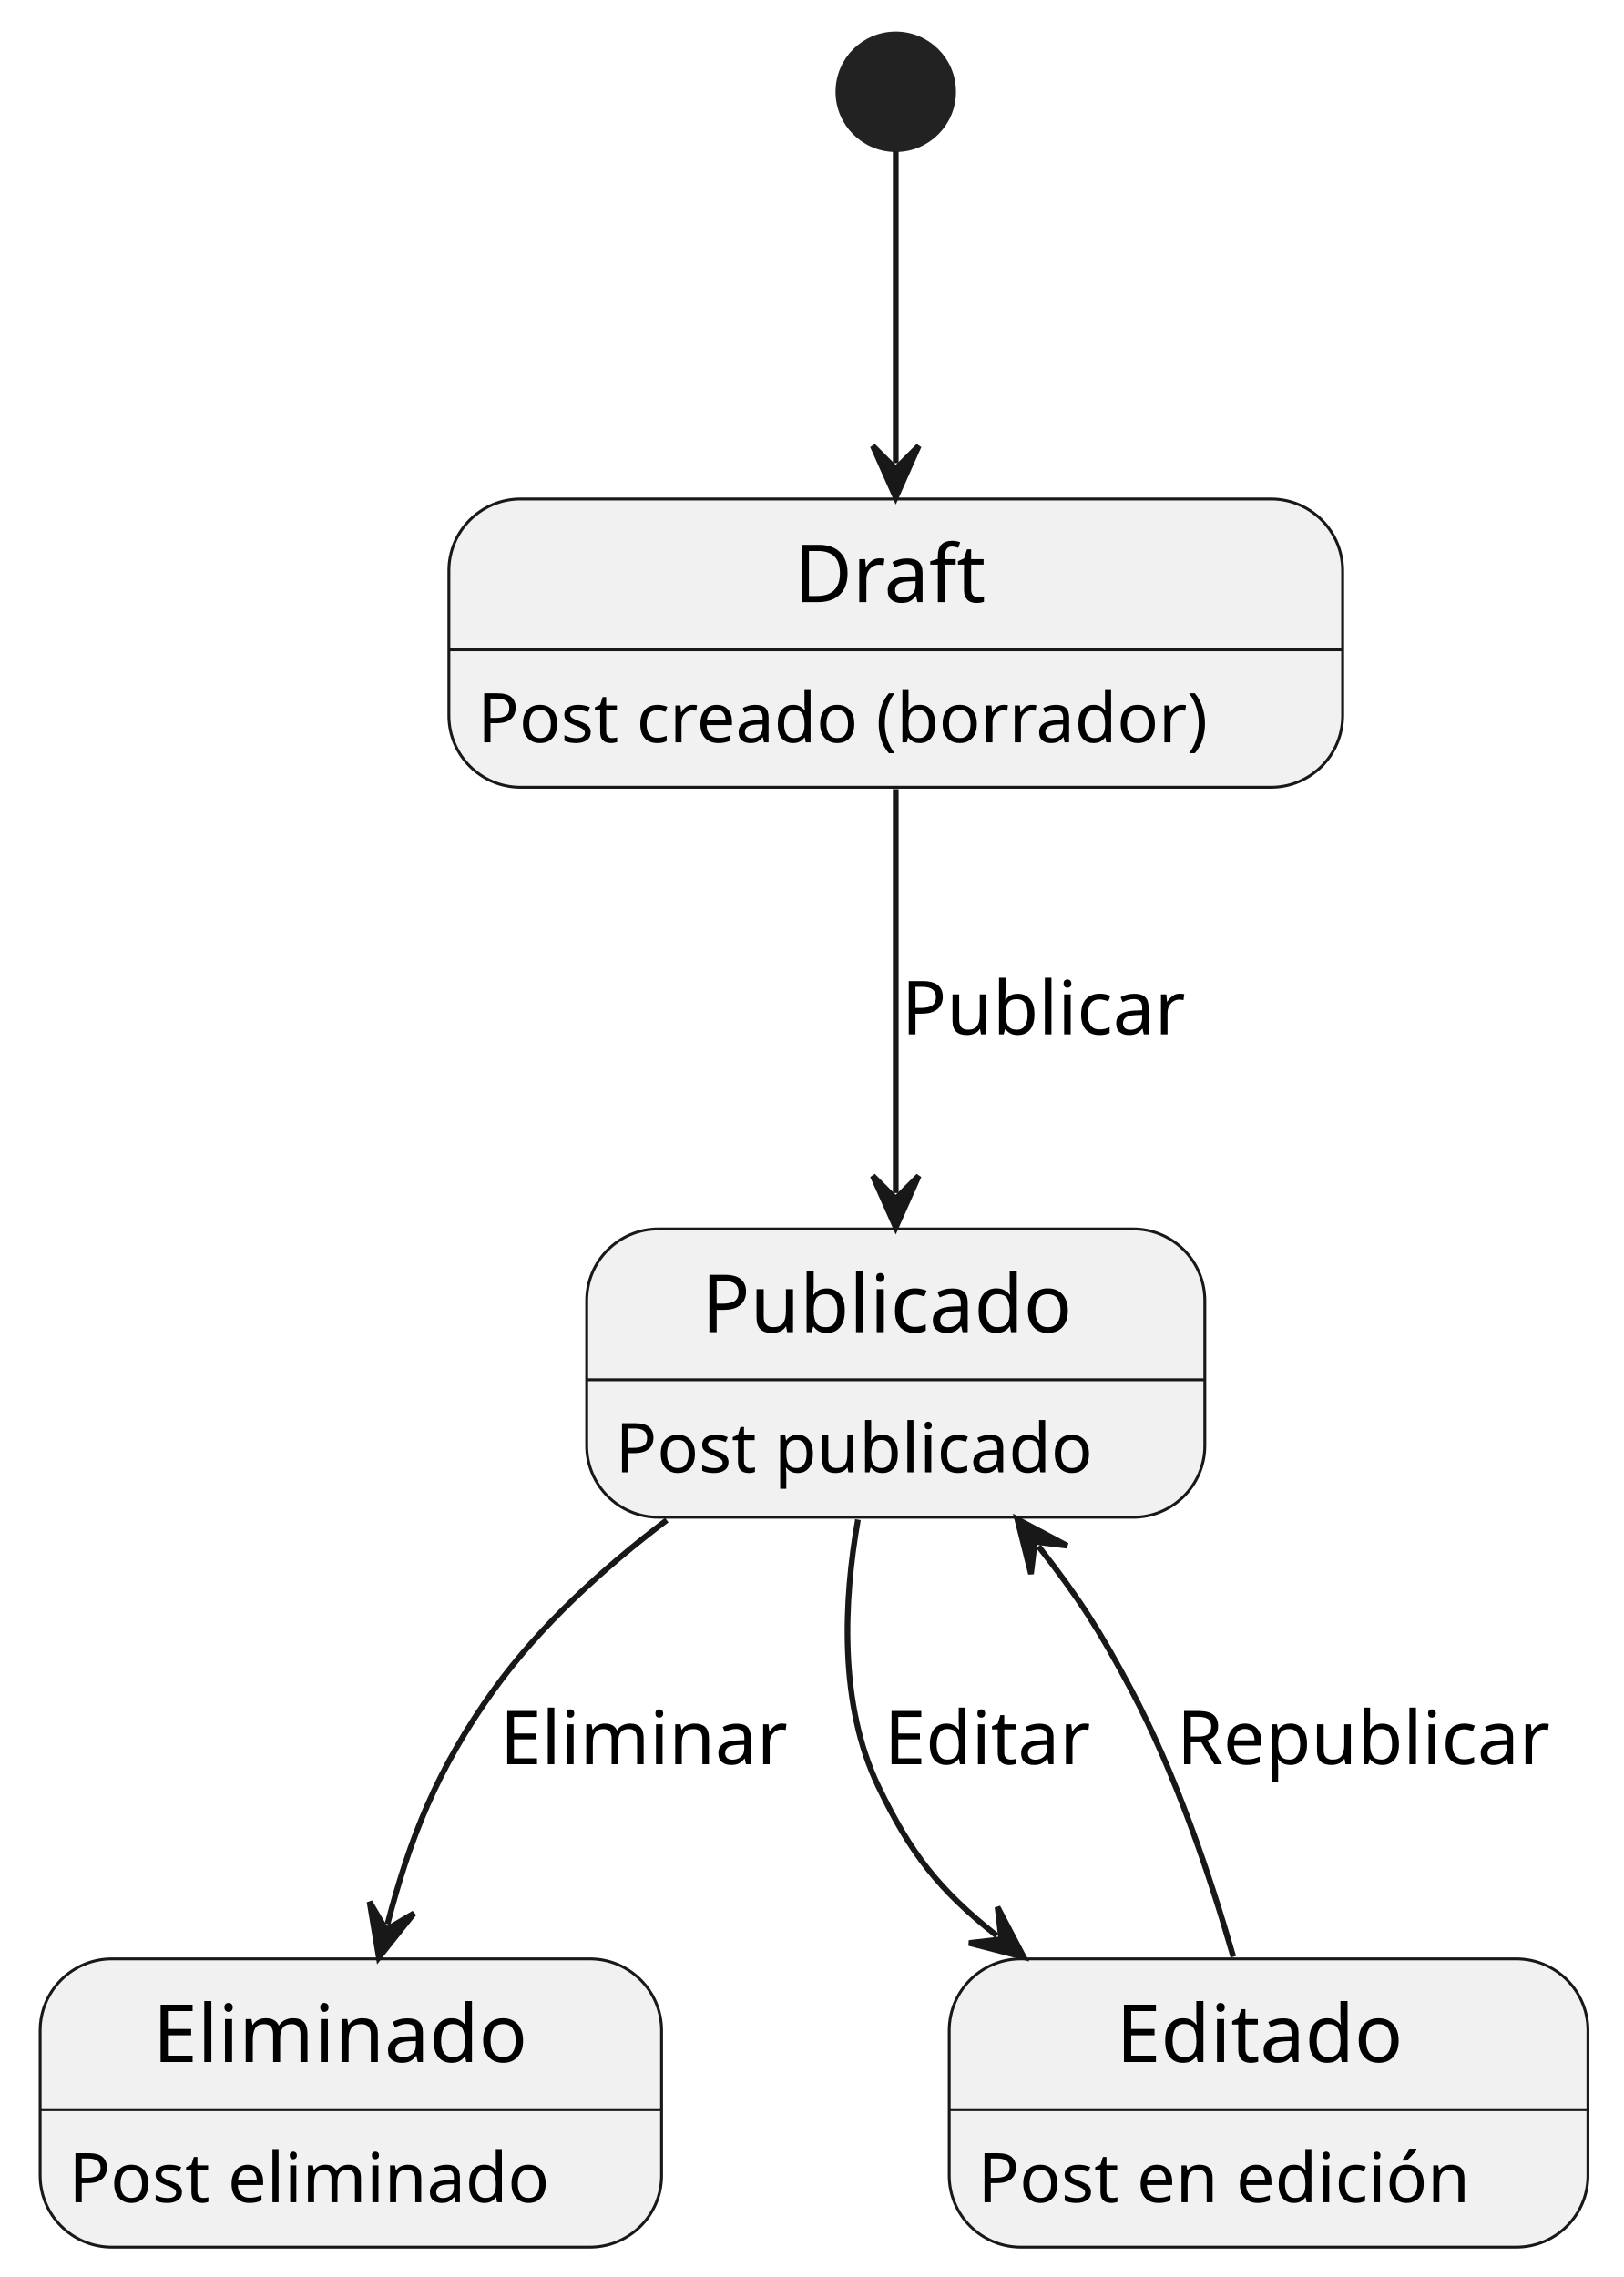
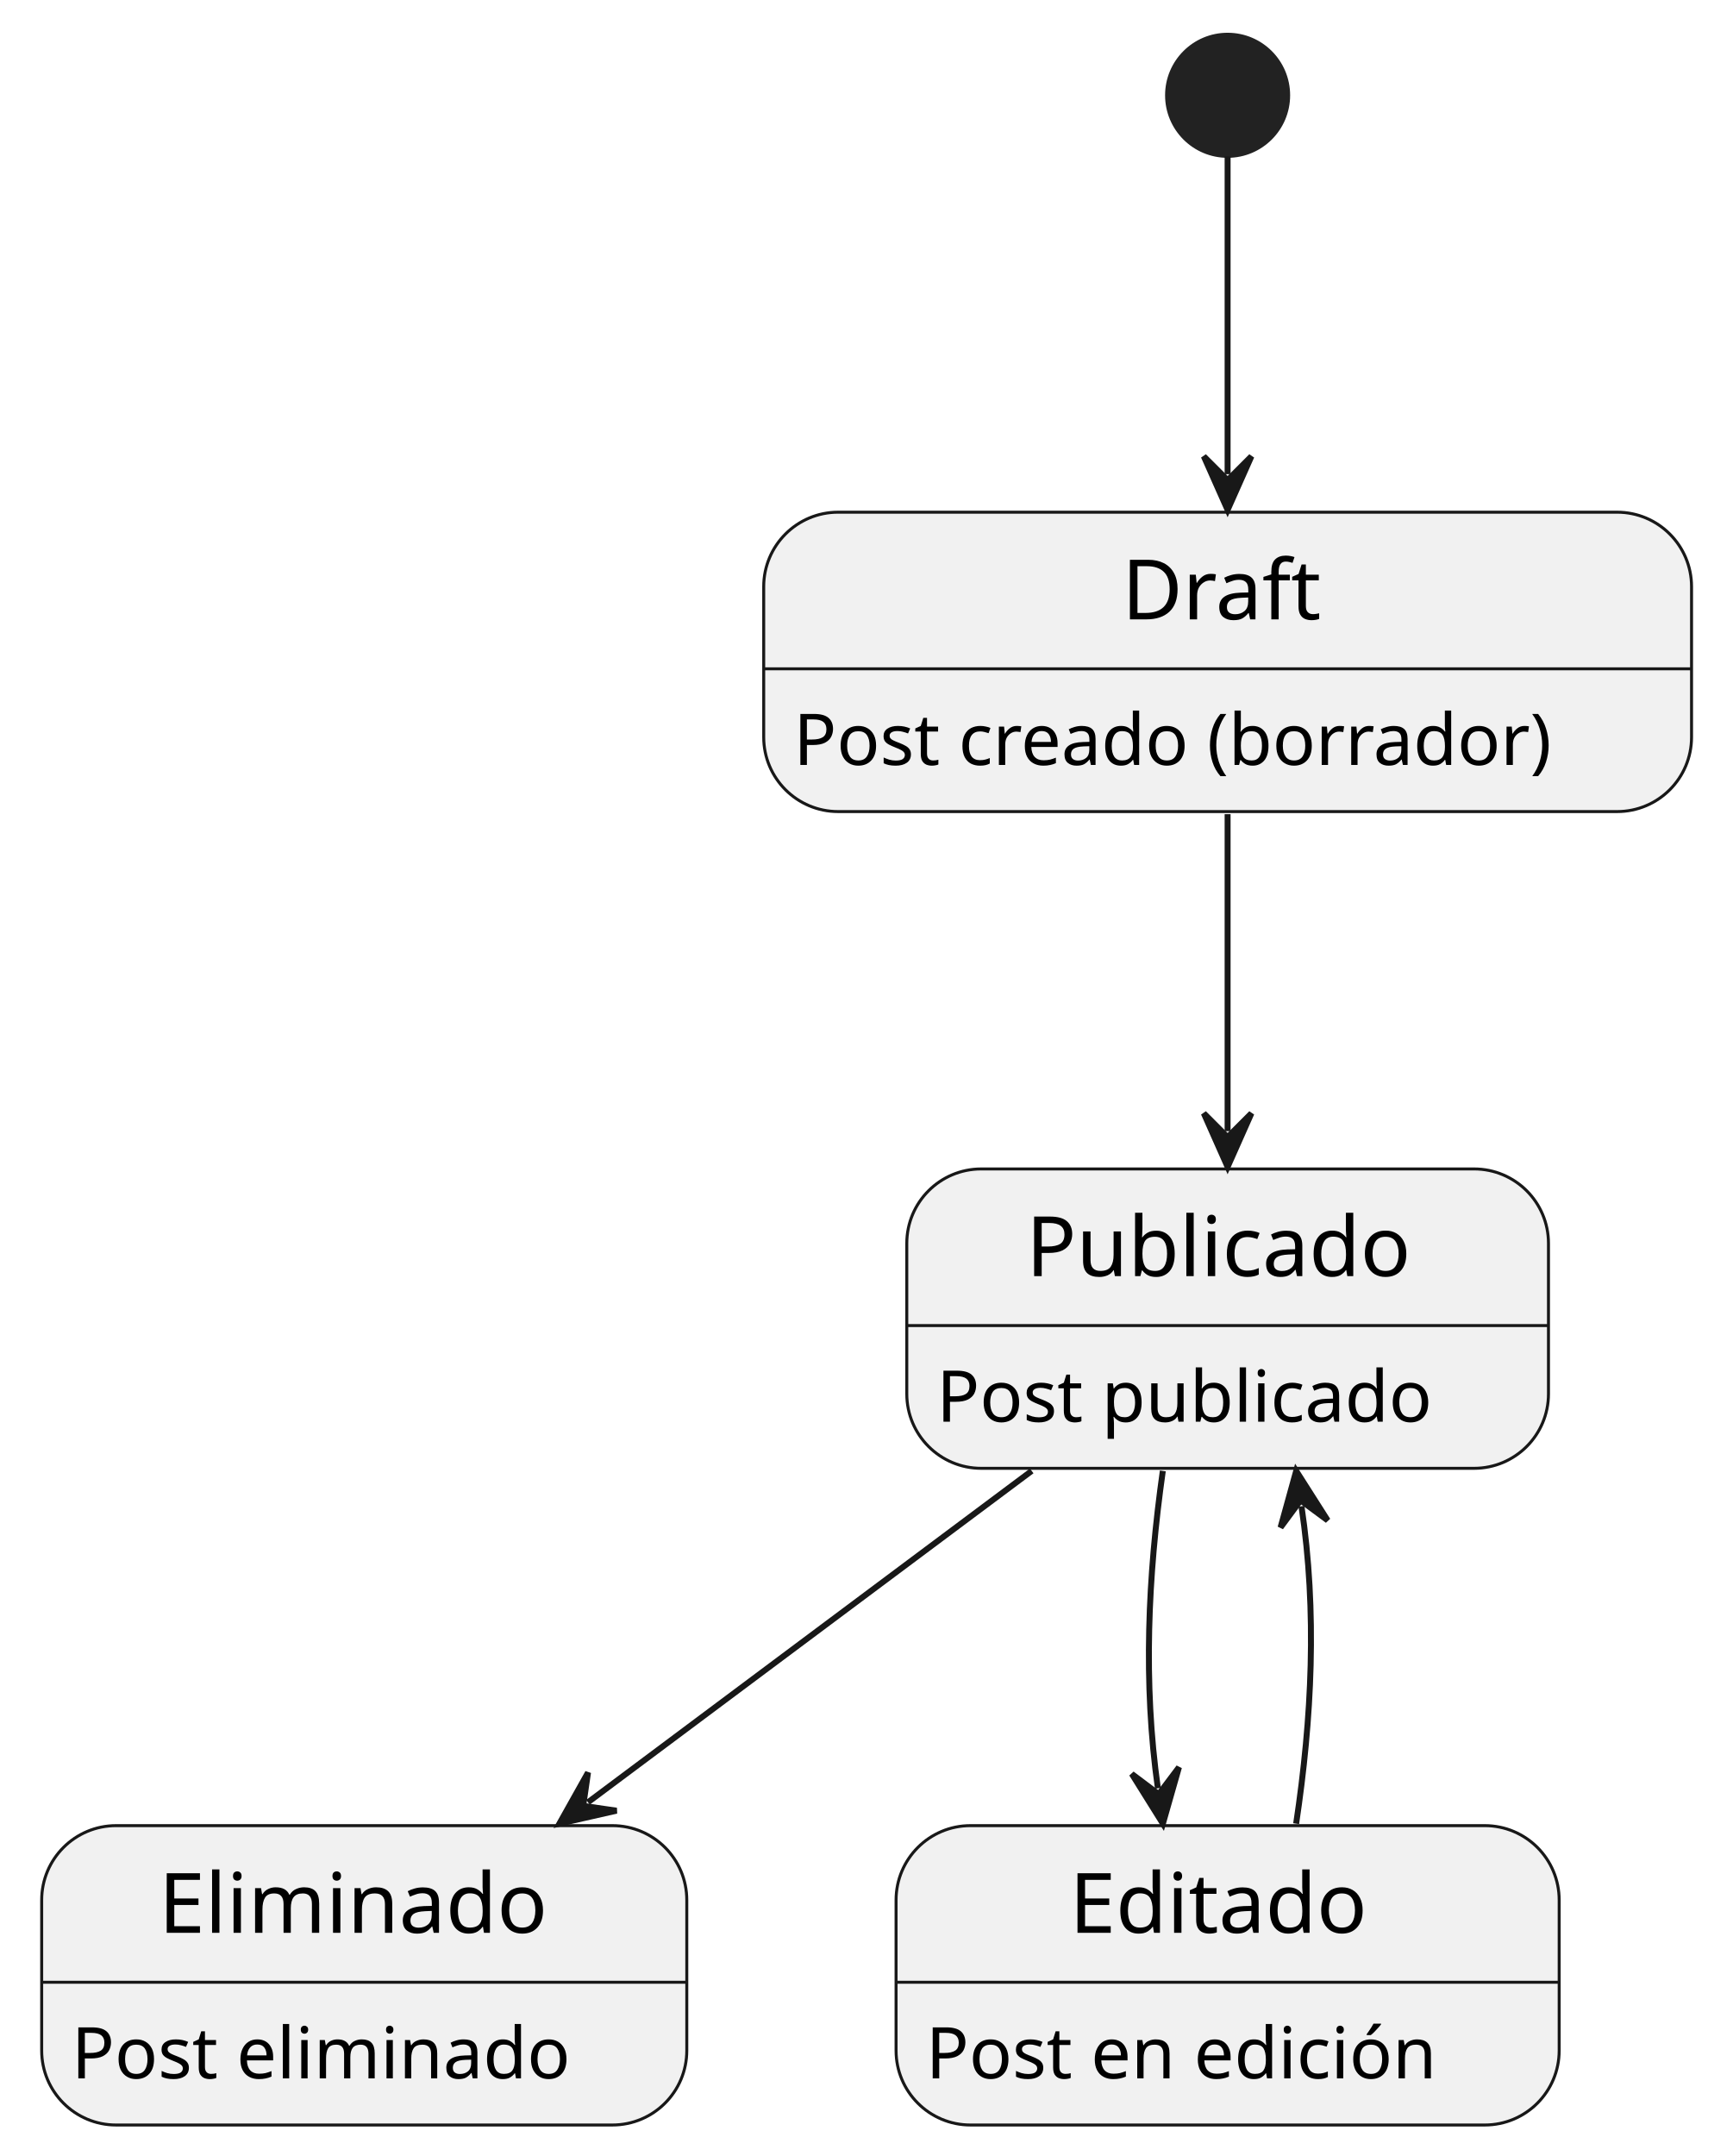
- <svg xmlns="http://www.w3.org/2000/svg" contentStyleType="text/css" data-diagram-type="STATE" height="397px" preserveAspectRatio="none" style="width:283px;height:397px;background:#FFFFFF;" version="1.1" viewBox="0 0 283 397" width="283px" zoomAndPan="magnify">
+ <svg xmlns="http://www.w3.org/2000/svg" contentStyleType="text/css" data-diagram-type="STATE" height="362px" preserveAspectRatio="none" style="width:291px;height:362px;background:#FFFFFF;" version="1.1" viewBox="0 0 291 362" width="291px" zoomAndPan="magnify">
  <defs />
  <g>
-     <ellipse cx="156.17" cy="16" fill="#222222" rx="10" ry="10" style="stroke:#222222;stroke-width:1;" />
+     <ellipse cx="206.17" cy="16" fill="#222222" rx="10" ry="10" style="stroke:#222222;stroke-width:1;" />
    <g id="Draft">
-       <rect fill="#F1F1F1" height="50.266" rx="12.5" ry="12.5" style="stroke:#181818;stroke-width:0.5;" width="155.826" x="78.26" y="87" />
-       <line style="stroke:#181818;stroke-width:0.5;" x1="78.26" x2="234.086" y1="113.297" y2="113.297" />
-       <text fill="#000000" font-family="sans-serif" font-size="14" lengthAdjust="spacing" textLength="35.533" x="138.406" y="104.995">Draft</text>
-       <text fill="#000000" font-family="sans-serif" font-size="12" lengthAdjust="spacing" textLength="135.826" x="83.26" y="129.435">Post creado (borrador)</text>
+       <rect fill="#F1F1F1" height="50.266" rx="12.5" ry="12.5" style="stroke:#181818;stroke-width:0.5;" width="155.826" x="128.26" y="86" />
+       <line style="stroke:#181818;stroke-width:0.5;" x1="128.26" x2="284.086" y1="112.297" y2="112.297" />
+       <text fill="#000000" font-family="sans-serif" font-size="14" lengthAdjust="spacing" textLength="35.533" x="188.406" y="103.995">Draft</text>
+       <text fill="#000000" font-family="sans-serif" font-size="12" lengthAdjust="spacing" textLength="135.826" x="133.26" y="128.435">Post creado (borrador)</text>
    </g>
    <g id="Publicado">
-       <rect fill="#F1F1F1" height="50.266" rx="12.5" ry="12.5" style="stroke:#181818;stroke-width:0.5;" width="107.768" x="102.29" y="214.27" />
-       <line style="stroke:#181818;stroke-width:0.5;" x1="102.29" x2="210.058" y1="240.567" y2="240.567" />
-       <text fill="#000000" font-family="sans-serif" font-size="14" lengthAdjust="spacing" textLength="67.71" x="122.319" y="232.265">Publicado</text>
-       <text fill="#000000" font-family="sans-serif" font-size="12" lengthAdjust="spacing" textLength="87.768" x="107.29" y="256.705">Post publicado</text>
+       <rect fill="#F1F1F1" height="50.266" rx="12.5" ry="12.5" style="stroke:#181818;stroke-width:0.5;" width="107.768" x="152.29" y="196.27" />
+       <line style="stroke:#181818;stroke-width:0.5;" x1="152.29" x2="260.058" y1="222.567" y2="222.567" />
+       <text fill="#000000" font-family="sans-serif" font-size="14" lengthAdjust="spacing" textLength="67.71" x="172.319" y="214.265">Publicado</text>
+       <text fill="#000000" font-family="sans-serif" font-size="12" lengthAdjust="spacing" textLength="87.768" x="157.29" y="238.706">Post publicado</text>
    </g>
    <g id="Eliminado">
-       <rect fill="#F1F1F1" height="50.266" rx="12.5" ry="12.5" style="stroke:#181818;stroke-width:0.5;" width="108.342" x="7" y="341.53" />
-       <line style="stroke:#181818;stroke-width:0.5;" x1="7" x2="115.342" y1="367.827" y2="367.827" />
-       <text fill="#000000" font-family="sans-serif" font-size="14" lengthAdjust="spacing" textLength="69.057" x="26.643" y="359.525">Eliminado</text>
-       <text fill="#000000" font-family="sans-serif" font-size="12" lengthAdjust="spacing" textLength="88.342" x="12" y="383.966">Post eliminado</text>
+       <rect fill="#F1F1F1" height="50.266" rx="12.5" ry="12.5" style="stroke:#181818;stroke-width:0.5;" width="108.342" x="7" y="306.53" />
+       <line style="stroke:#181818;stroke-width:0.5;" x1="7" x2="115.342" y1="332.827" y2="332.827" />
+       <text fill="#000000" font-family="sans-serif" font-size="14" lengthAdjust="spacing" textLength="69.057" x="26.643" y="324.525">Eliminado</text>
+       <text fill="#000000" font-family="sans-serif" font-size="12" lengthAdjust="spacing" textLength="88.342" x="12" y="348.966">Post eliminado</text>
    </g>
    <g id="Editado">
-       <rect fill="#F1F1F1" height="50.266" rx="12.5" ry="12.5" style="stroke:#181818;stroke-width:0.5;" width="111.365" x="165.49" y="341.53" />
-       <line style="stroke:#181818;stroke-width:0.5;" x1="165.49" x2="276.855" y1="367.827" y2="367.827" />
-       <text fill="#000000" font-family="sans-serif" font-size="14" lengthAdjust="spacing" textLength="53.143" x="194.601" y="359.525">Editado</text>
-       <text fill="#000000" font-family="sans-serif" font-size="12" lengthAdjust="spacing" textLength="91.365" x="170.49" y="383.966">Post en edición</text>
+       <rect fill="#F1F1F1" height="50.266" rx="12.5" ry="12.5" style="stroke:#181818;stroke-width:0.5;" width="111.365" x="150.49" y="306.53" />
+       <line style="stroke:#181818;stroke-width:0.5;" x1="150.49" x2="261.855" y1="332.827" y2="332.827" />
+       <text fill="#000000" font-family="sans-serif" font-size="14" lengthAdjust="spacing" textLength="53.143" x="179.601" y="324.525">Editado</text>
+       <text fill="#000000" font-family="sans-serif" font-size="12" lengthAdjust="spacing" textLength="91.365" x="155.49" y="348.966">Post en edición</text>
    </g>
    <g class="link" data-entity-1="*start*" data-entity-2="Draft" data-source-line="1" data-uid="lnk4" id="link_*start*_Draft">
-       <path d="M156.17,26.37 C156.17,40.32 156.17,61.03 156.17,80.75" fill="none" id="*start*-to-Draft" style="stroke:#181818;stroke-width:1;" />
-       <polygon fill="#181818" points="156.17,86.75,160.17,77.75,156.17,81.75,152.17,77.75,156.17,86.75" style="stroke:#181818;stroke-width:1;" />
+       <path d="M206.17,26.27 C206.17,39.98 206.17,60.14 206.17,79.62" fill="none" id="*start*-to-Draft" style="stroke:#181818;stroke-width:1;" />
+       <polygon fill="#181818" points="206.17,85.62,210.17,76.62,206.17,80.62,202.17,76.62,206.17,85.62" style="stroke:#181818;stroke-width:1;" />
    </g>
    <g class="link" data-entity-1="Draft" data-entity-2="Publicado" data-source-line="4" data-uid="lnk6" id="link_Draft_Publicado">
-       <path d="M156.17,137.59 C156.17,159.66 156.17,185.96 156.17,208.01" fill="none" id="Draft-to-Publicado" style="stroke:#181818;stroke-width:1;" />
-       <polygon fill="#181818" points="156.17,214.01,160.17,205.01,156.17,209.01,152.17,205.01,156.17,214.01" style="stroke:#181818;stroke-width:1;" />
-       <text fill="#000000" font-family="sans-serif" font-size="13" lengthAdjust="spacing" textLength="52.013" x="157.17" y="180.337">Publicar</text>
+       <path d="M206.17,136.7 C206.17,154.42 206.17,172.24 206.17,189.93" fill="none" id="Draft-to-Publicado" style="stroke:#181818;stroke-width:1;" />
+       <polygon fill="#181818" points="206.17,195.93,210.17,186.93,206.17,190.93,202.17,186.93,206.17,195.93" style="stroke:#181818;stroke-width:1;" />
    </g>
    <g class="link" data-entity-1="Publicado" data-entity-2="Eliminado" data-source-line="7" data-uid="lnk8" id="link_Publicado_Eliminado">
-       <path d="M116.25,265.03 C105.32,273.3 94.26,283.32 86.17,294.53 C76.13,308.44 71.324,320.932 67.554,335.492" fill="none" id="Publicado-to-Eliminado" style="stroke:#181818;stroke-width:1;" />
-       <polygon fill="#181818" points="66.05,341.3,72.178,333.59,67.303,336.46,64.434,331.585,66.05,341.3" style="stroke:#181818;stroke-width:1;" />
-       <text fill="#000000" font-family="sans-serif" font-size="13" lengthAdjust="spacing" textLength="53.263" x="87.17" y="307.597">Eliminar</text>
+       <path d="M173.27,246.97 C149.54,264.69 122.447,284.91 98.747,302.61" fill="none" id="Publicado-to-Eliminado" style="stroke:#181818;stroke-width:1;" />
+       <polygon fill="#181818" points="93.94,306.2,103.544,304.019,97.946,303.208,98.757,297.61,93.94,306.2" style="stroke:#181818;stroke-width:1;" />
    </g>
    <g class="link" data-entity-1="Publicado" data-entity-2="Editado" data-source-line="10" data-uid="lnk10" id="link_Publicado_Editado">
-       <path d="M149.58,264.95 C147.06,279.22 146.25,297.17 153.17,311.53 C158.81,323.22 163.627,329.444 173.787,337.494" fill="none" id="Publicado-to-Editado" style="stroke:#181818;stroke-width:1;" />
-       <polygon fill="#181818" points="178.49,341.22,173.92,332.496,174.571,338.115,168.952,338.766,178.49,341.22" style="stroke:#181818;stroke-width:1;" />
-       <text fill="#000000" font-family="sans-serif" font-size="13" lengthAdjust="spacing" textLength="38.486" x="154.17" y="307.597">Editar</text>
+       <path d="M195.29,246.97 C192.79,264.69 191.961,282.559 194.461,300.259" fill="none" id="Publicado-to-Editado" style="stroke:#181818;stroke-width:1;" />
+       <polygon fill="#181818" points="195.3,306.2,198.002,296.729,194.601,301.249,190.081,297.848,195.3,306.2" style="stroke:#181818;stroke-width:1;" />
    </g>
    <g class="link" data-entity-1="Editado" data-entity-2="Publicado" data-source-line="12" data-uid="lnk11" id="link_Editado_Publicado">
-       <path d="M215.02,341.16 C210.98,327.06 204.98,309.28 197.17,294.53 C191.71,284.22 188.038,278.515 181.058,269.595" fill="none" id="Editado-to-Publicado" style="stroke:#181818;stroke-width:1;" />
-       <polygon fill="#181818" points="177.36,264.87,179.756,274.423,180.441,268.808,186.056,269.493,177.36,264.87" style="stroke:#181818;stroke-width:1;" />
-       <text fill="#000000" font-family="sans-serif" font-size="13" lengthAdjust="spacing" textLength="69.456" x="205.17" y="307.597">Republicar</text>
+       <path d="M217.68,306.2 C220.33,288.5 221.227,270.624 218.577,252.904" fill="none" id="Editado-to-Publicado" style="stroke:#181818;stroke-width:1;" />
+       <polygon fill="#181818" points="217.69,246.97,215.065,256.463,218.429,251.915,222.977,255.279,217.69,246.97" style="stroke:#181818;stroke-width:1;" />
    </g>
  </g>
</svg>
